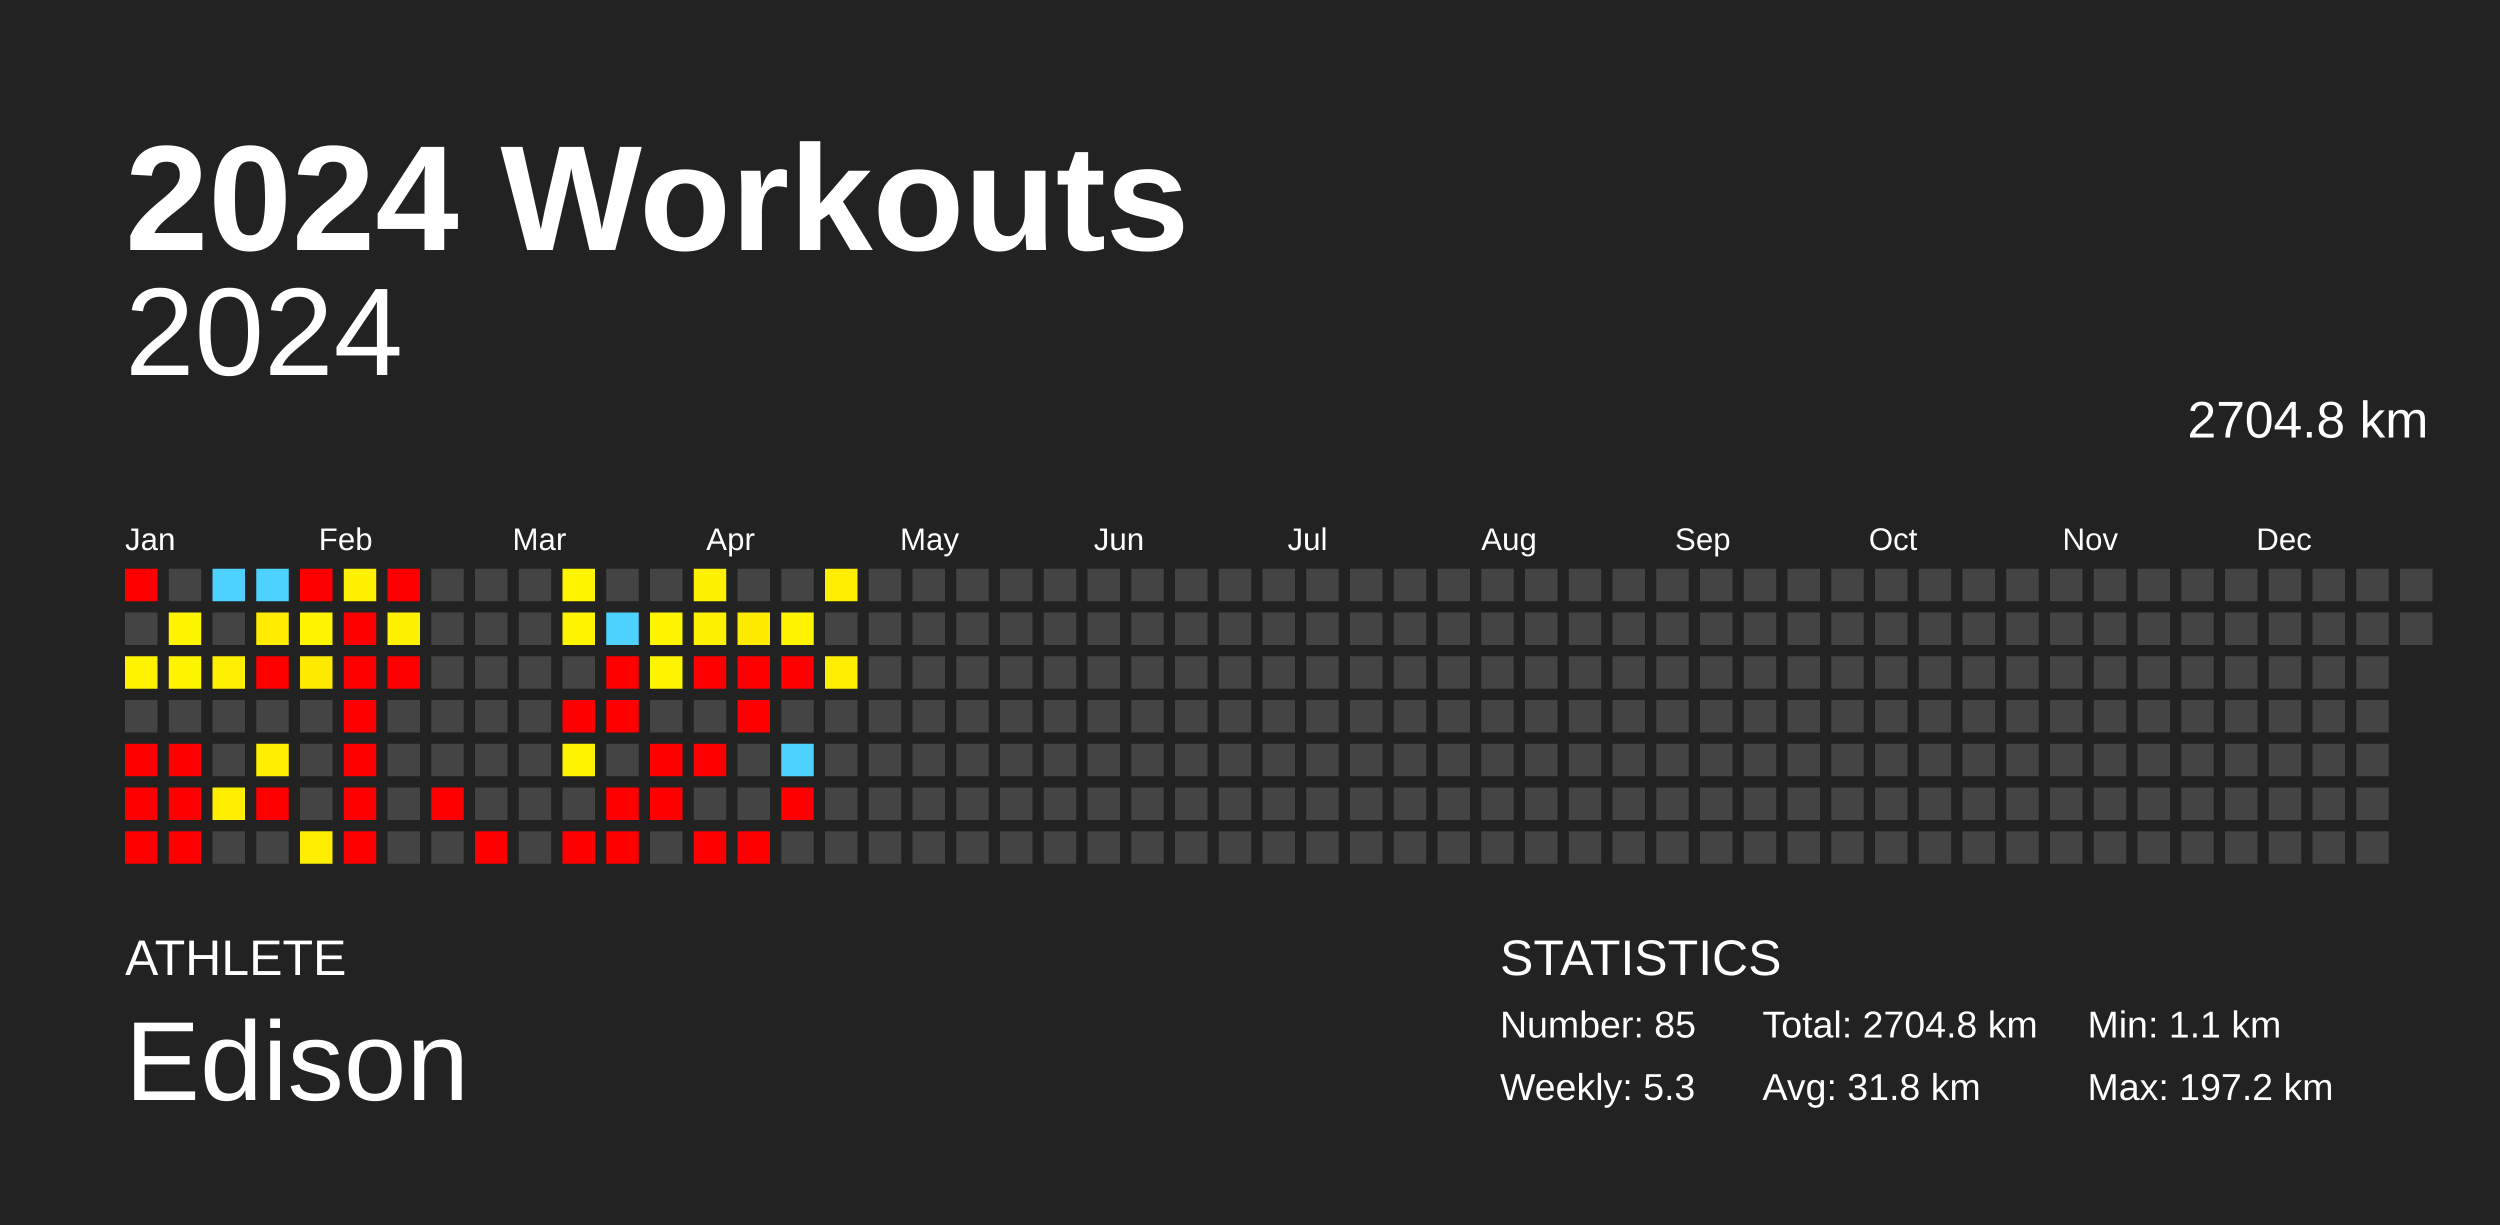
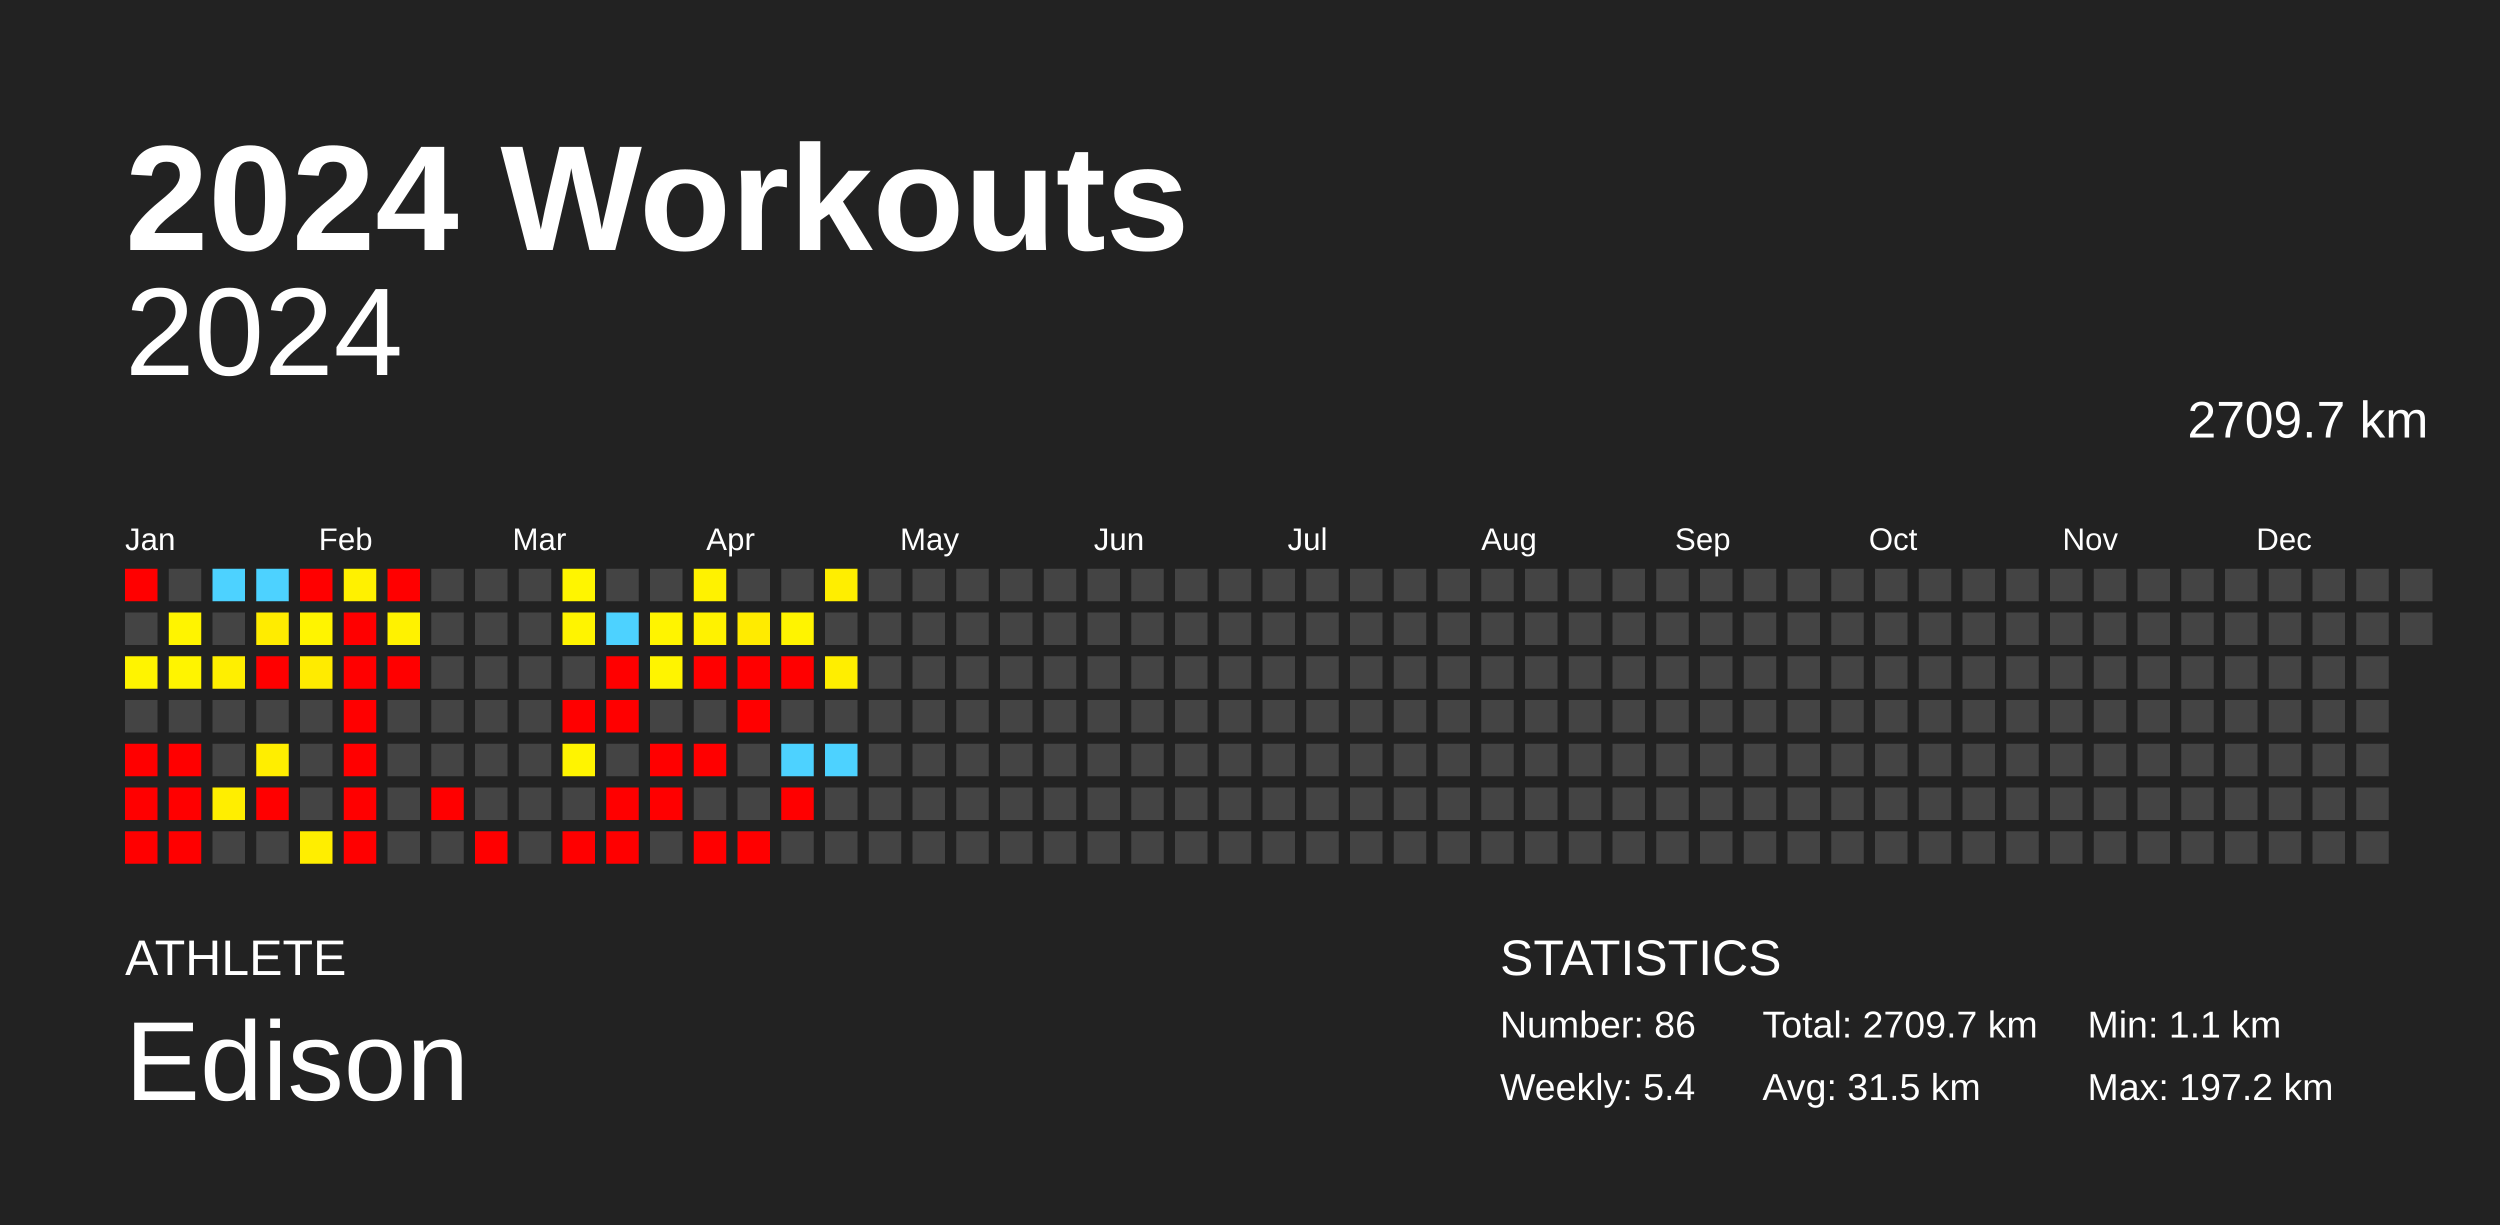
<svg xmlns="http://www.w3.org/2000/svg" baseProfile="full" height="98mm" version="1.1" viewBox="0,0,200,98" width="200mm">
  <defs />
  <rect fill="#222222" height="98" width="200" x="0" y="0" />
  <text fill="#FFFFFF" style="font-size:12px; font-family:Arial; font-weight:bold;" x="10" y="20">2024 Workouts</text>
  <text fill="#FFFFFF" style="font-size:4px; font-family:Arial" x="10" y="78">ATHLETE</text>
  <text fill="#FFFFFF" style="font-size:9px; font-family:Arial" x="10" y="88">Edison</text>
  <text fill="#FFFFFF" style="font-size:4px; font-family:Arial" x="120" y="78">STATISTICS</text>
-   <text fill="#FFFFFF" style="font-size:3px; font-family:Arial" x="120" y="83">Number: 85</text>
-   <text fill="#FFFFFF" style="font-size:3px; font-family:Arial" x="120" y="88">Weekly: 5.3</text>
-   <text fill="#FFFFFF" style="font-size:3px; font-family:Arial" x="141" y="83">Total: 2704.8 km</text>
-   <text fill="#FFFFFF" style="font-size:3px; font-family:Arial" x="141" y="88">Avg: 31.8 km</text>
+   <text fill="#FFFFFF" style="font-size:3px; font-family:Arial" x="120" y="83">Number: 86</text>
+   <text fill="#FFFFFF" style="font-size:3px; font-family:Arial" x="120" y="88">Weekly: 5.4</text>
+   <text fill="#FFFFFF" style="font-size:3px; font-family:Arial" x="141" y="83">Total: 2709.7 km</text>
+   <text fill="#FFFFFF" style="font-size:3px; font-family:Arial" x="141" y="88">Avg: 31.5 km</text>
  <text fill="#FFFFFF" style="font-size:3px; font-family:Arial" x="167" y="83">Min: 1.1 km</text>
  <text fill="#FFFFFF" style="font-size:3px; font-family:Arial" x="167" y="88">Max: 197.2 km</text>
  <text alignment-baseline="hanging" fill="#FFFFFF" style="font-size:10.0px; font-family:Arial;" x="10" y="30">2024</text>
-   <text alignment-baseline="hanging" fill="#FFFFFF" style="font-size:4.125px; font-family:Arial;" x="175" y="35">2704.8 km</text>
+   <text alignment-baseline="hanging" fill="#FFFFFF" style="font-size:4.125px; font-family:Arial;" x="175" y="35">2709.7 km</text>
  <text fill="#FFFFFF" style="font-size:2.5px; font-family:Arial" x="10.0" y="44">Jan</text>
  <text fill="#FFFFFF" style="font-size:2.5px; font-family:Arial" x="25.5" y="44">Feb</text>
  <text fill="#FFFFFF" style="font-size:2.5px; font-family:Arial" x="41.0" y="44">Mar</text>
  <text fill="#FFFFFF" style="font-size:2.5px; font-family:Arial" x="56.5" y="44">Apr</text>
  <text fill="#FFFFFF" style="font-size:2.5px; font-family:Arial" x="72.0" y="44">May</text>
  <text fill="#FFFFFF" style="font-size:2.5px; font-family:Arial" x="87.5" y="44">Jun</text>
  <text fill="#FFFFFF" style="font-size:2.5px; font-family:Arial" x="103.0" y="44">Jul</text>
  <text fill="#FFFFFF" style="font-size:2.5px; font-family:Arial" x="118.5" y="44">Aug</text>
  <text fill="#FFFFFF" style="font-size:2.5px; font-family:Arial" x="134.0" y="44">Sep</text>
  <text fill="#FFFFFF" style="font-size:2.5px; font-family:Arial" x="149.5" y="44">Oct</text>
  <text fill="#FFFFFF" style="font-size:2.5px; font-family:Arial" x="165.0" y="44">Nov</text>
  <text fill="#FFFFFF" style="font-size:2.5px; font-family:Arial" x="180.5" y="44">Dec</text>
  <rect fill="red" height="2.6" width="2.6" x="10.0" y="45.5" />
  <rect fill="#444444" height="2.6" width="2.6" x="10.0" y="49.0" />
  <rect fill="#fff400" height="2.6" width="2.6" x="10.0" y="52.5" />
  <rect fill="#444444" height="2.6" width="2.6" x="10.0" y="56.0" />
  <rect fill="red" height="2.6" width="2.6" x="10.0" y="59.5" />
  <rect fill="red" height="2.6" width="2.6" x="10.0" y="63.0" />
  <rect fill="red" height="2.6" width="2.6" x="10.0" y="66.5" />
  <rect fill="#444444" height="2.6" width="2.6" x="13.5" y="45.5" />
  <rect fill="#fff400" height="2.6" width="2.6" x="13.5" y="49.0" />
  <rect fill="#fff400" height="2.6" width="2.6" x="13.5" y="52.5" />
  <rect fill="#444444" height="2.6" width="2.6" x="13.5" y="56.0" />
  <rect fill="red" height="2.6" width="2.6" x="13.5" y="59.5" />
  <rect fill="red" height="2.6" width="2.6" x="13.5" y="63.0" />
  <rect fill="red" height="2.6" width="2.6" x="13.5" y="66.5" />
  <rect fill="#4dd2ff" height="2.6" width="2.6" x="17.0" y="45.5" />
  <rect fill="#444444" height="2.6" width="2.6" x="17.0" y="49.0" />
  <rect fill="#ffef00" height="2.6" width="2.6" x="17.0" y="52.5" />
  <rect fill="#444444" height="2.6" width="2.6" x="17.0" y="56.0" />
  <rect fill="#444444" height="2.6" width="2.6" x="17.0" y="59.5" />
  <rect fill="#ffee00" height="2.6" width="2.6" x="17.0" y="63.0" />
  <rect fill="#444444" height="2.6" width="2.6" x="17.0" y="66.5" />
  <rect fill="#4dd2ff" height="2.6" width="2.6" x="20.5" y="45.5" />
  <rect fill="#ffec00" height="2.6" width="2.6" x="20.5" y="49.0" />
  <rect fill="red" height="2.6" width="2.6" x="20.5" y="52.5" />
  <rect fill="#444444" height="2.6" width="2.6" x="20.5" y="56.0" />
  <rect fill="#ffee00" height="2.6" width="2.6" x="20.5" y="59.5" />
  <rect fill="red" height="2.6" width="2.6" x="20.5" y="63.0" />
  <rect fill="#444444" height="2.6" width="2.6" x="20.5" y="66.5" />
  <rect fill="red" height="2.6" width="2.6" x="24.0" y="45.5" />
  <rect fill="#fff400" height="2.6" width="2.6" x="24.0" y="49.0" />
  <rect fill="#ffeb00" height="2.6" width="2.6" x="24.0" y="52.5" />
  <rect fill="#444444" height="2.6" width="2.6" x="24.0" y="56.0" />
  <rect fill="#444444" height="2.6" width="2.6" x="24.0" y="59.5" />
  <rect fill="#444444" height="2.6" width="2.6" x="24.0" y="63.0" />
  <rect fill="#ffee00" height="2.6" width="2.6" x="24.0" y="66.5" />
  <rect fill="#fff100" height="2.6" width="2.6" x="27.5" y="45.5" />
  <rect fill="red" height="2.6" width="2.6" x="27.5" y="49.0" />
  <rect fill="red" height="2.6" width="2.6" x="27.5" y="52.5" />
  <rect fill="red" height="2.6" width="2.6" x="27.5" y="56.0" />
  <rect fill="red" height="2.6" width="2.6" x="27.5" y="59.5" />
  <rect fill="red" height="2.6" width="2.6" x="27.5" y="63.0" />
  <rect fill="red" height="2.6" width="2.6" x="27.5" y="66.5" />
  <rect fill="red" height="2.6" width="2.6" x="31.0" y="45.5" />
  <rect fill="#fff200" height="2.6" width="2.6" x="31.0" y="49.0" />
  <rect fill="red" height="2.6" width="2.6" x="31.0" y="52.5" />
  <rect fill="#444444" height="2.6" width="2.6" x="31.0" y="56.0" />
  <rect fill="#444444" height="2.6" width="2.6" x="31.0" y="59.5" />
  <rect fill="#444444" height="2.6" width="2.6" x="31.0" y="63.0" />
  <rect fill="#444444" height="2.6" width="2.6" x="31.0" y="66.5" />
  <rect fill="#444444" height="2.6" width="2.6" x="34.5" y="45.5" />
  <rect fill="#444444" height="2.6" width="2.6" x="34.5" y="49.0" />
  <rect fill="#444444" height="2.6" width="2.6" x="34.5" y="52.5" />
  <rect fill="#444444" height="2.6" width="2.6" x="34.5" y="56.0" />
  <rect fill="#444444" height="2.6" width="2.6" x="34.5" y="59.5" />
  <rect fill="red" height="2.6" width="2.6" x="34.5" y="63.0" />
  <rect fill="#444444" height="2.6" width="2.6" x="34.5" y="66.5" />
  <rect fill="#444444" height="2.6" width="2.6" x="38.0" y="45.5" />
  <rect fill="#444444" height="2.6" width="2.6" x="38.0" y="49.0" />
  <rect fill="#444444" height="2.6" width="2.6" x="38.0" y="52.5" />
  <rect fill="#444444" height="2.6" width="2.6" x="38.0" y="56.0" />
  <rect fill="#444444" height="2.6" width="2.6" x="38.0" y="59.5" />
  <rect fill="#444444" height="2.6" width="2.6" x="38.0" y="63.0" />
  <rect fill="red" height="2.6" width="2.6" x="38.0" y="66.5" />
  <rect fill="#444444" height="2.6" width="2.6" x="41.5" y="45.5" />
  <rect fill="#444444" height="2.6" width="2.6" x="41.5" y="49.0" />
  <rect fill="#444444" height="2.6" width="2.6" x="41.5" y="52.5" />
  <rect fill="#444444" height="2.6" width="2.6" x="41.5" y="56.0" />
  <rect fill="#444444" height="2.6" width="2.6" x="41.5" y="59.5" />
  <rect fill="#444444" height="2.6" width="2.6" x="41.5" y="63.0" />
  <rect fill="#444444" height="2.6" width="2.6" x="41.5" y="66.5" />
  <rect fill="#fff500" height="2.6" width="2.6" x="45.0" y="45.5" />
  <rect fill="#fff400" height="2.6" width="2.6" x="45.0" y="49.0" />
  <rect fill="#444444" height="2.6" width="2.6" x="45.0" y="52.5" />
  <rect fill="red" height="2.6" width="2.6" x="45.0" y="56.0" />
  <rect fill="#fff400" height="2.6" width="2.6" x="45.0" y="59.5" />
  <rect fill="#444444" height="2.6" width="2.6" x="45.0" y="63.0" />
  <rect fill="red" height="2.6" width="2.6" x="45.0" y="66.5" />
  <rect fill="#444444" height="2.6" width="2.6" x="48.5" y="45.5" />
  <rect fill="#4dd2ff" height="2.6" width="2.6" x="48.5" y="49.0" />
  <rect fill="red" height="2.6" width="2.6" x="48.5" y="52.5" />
  <rect fill="red" height="2.6" width="2.6" x="48.5" y="56.0" />
  <rect fill="#444444" height="2.6" width="2.6" x="48.5" y="59.5" />
  <rect fill="red" height="2.6" width="2.6" x="48.5" y="63.0" />
  <rect fill="red" height="2.6" width="2.6" x="48.5" y="66.5" />
  <rect fill="#444444" height="2.6" width="2.6" x="52.0" y="45.5" />
  <rect fill="#fff400" height="2.6" width="2.6" x="52.0" y="49.0" />
  <rect fill="#fff400" height="2.6" width="2.6" x="52.0" y="52.5" />
  <rect fill="#444444" height="2.6" width="2.6" x="52.0" y="56.0" />
  <rect fill="red" height="2.6" width="2.6" x="52.0" y="59.5" />
  <rect fill="red" height="2.6" width="2.6" x="52.0" y="63.0" />
  <rect fill="#444444" height="2.6" width="2.6" x="52.0" y="66.5" />
  <rect fill="#fff200" height="2.6" width="2.6" x="55.5" y="45.5" />
  <rect fill="#fff200" height="2.6" width="2.6" x="55.5" y="49.0" />
  <rect fill="red" height="2.6" width="2.6" x="55.5" y="52.5" />
  <rect fill="#444444" height="2.6" width="2.6" x="55.5" y="56.0" />
  <rect fill="red" height="2.6" width="2.6" x="55.5" y="59.5" />
  <rect fill="#444444" height="2.6" width="2.6" x="55.5" y="63.0" />
  <rect fill="red" height="2.6" width="2.6" x="55.5" y="66.5" />
  <rect fill="#444444" height="2.6" width="2.6" x="59.0" y="45.5" />
  <rect fill="#ffeb00" height="2.6" width="2.6" x="59.0" y="49.0" />
  <rect fill="red" height="2.6" width="2.6" x="59.0" y="52.5" />
  <rect fill="red" height="2.6" width="2.6" x="59.0" y="56.0" />
  <rect fill="#444444" height="2.6" width="2.6" x="59.0" y="59.5" />
  <rect fill="#444444" height="2.6" width="2.6" x="59.0" y="63.0" />
  <rect fill="red" height="2.6" width="2.6" x="59.0" y="66.5" />
  <rect fill="#444444" height="2.6" width="2.6" x="62.5" y="45.5" />
  <rect fill="#fff400" height="2.6" width="2.6" x="62.5" y="49.0" />
  <rect fill="red" height="2.6" width="2.6" x="62.5" y="52.5" />
  <rect fill="#444444" height="2.6" width="2.6" x="62.5" y="56.0" />
  <rect fill="#4dd2ff" height="2.6" width="2.6" x="62.5" y="59.5" />
  <rect fill="red" height="2.6" width="2.6" x="62.5" y="63.0" />
  <rect fill="#444444" height="2.6" width="2.6" x="62.5" y="66.5" />
  <rect fill="#ffee00" height="2.6" width="2.6" x="66.0" y="45.5" />
  <rect fill="#444444" height="2.6" width="2.6" x="66.0" y="49.0" />
  <rect fill="#ffee00" height="2.6" width="2.6" x="66.0" y="52.5" />
  <rect fill="#444444" height="2.6" width="2.6" x="66.0" y="56.0" />
-   <rect fill="#444444" height="2.6" width="2.6" x="66.0" y="59.5" />
+   <rect fill="#4dd2ff" height="2.6" width="2.6" x="66.0" y="59.5" />
  <rect fill="#444444" height="2.6" width="2.6" x="66.0" y="63.0" />
  <rect fill="#444444" height="2.6" width="2.6" x="66.0" y="66.5" />
  <rect fill="#444444" height="2.6" width="2.6" x="69.5" y="45.5" />
  <rect fill="#444444" height="2.6" width="2.6" x="69.5" y="49.0" />
  <rect fill="#444444" height="2.6" width="2.6" x="69.5" y="52.5" />
  <rect fill="#444444" height="2.6" width="2.6" x="69.5" y="56.0" />
  <rect fill="#444444" height="2.6" width="2.6" x="69.5" y="59.5" />
  <rect fill="#444444" height="2.6" width="2.6" x="69.5" y="63.0" />
  <rect fill="#444444" height="2.6" width="2.6" x="69.5" y="66.5" />
  <rect fill="#444444" height="2.6" width="2.6" x="73.0" y="45.5" />
  <rect fill="#444444" height="2.6" width="2.6" x="73.0" y="49.0" />
  <rect fill="#444444" height="2.6" width="2.6" x="73.0" y="52.5" />
  <rect fill="#444444" height="2.6" width="2.6" x="73.0" y="56.0" />
  <rect fill="#444444" height="2.6" width="2.6" x="73.0" y="59.5" />
  <rect fill="#444444" height="2.6" width="2.6" x="73.0" y="63.0" />
  <rect fill="#444444" height="2.6" width="2.6" x="73.0" y="66.5" />
  <rect fill="#444444" height="2.6" width="2.6" x="76.5" y="45.5" />
  <rect fill="#444444" height="2.6" width="2.6" x="76.5" y="49.0" />
  <rect fill="#444444" height="2.6" width="2.6" x="76.5" y="52.5" />
  <rect fill="#444444" height="2.6" width="2.6" x="76.5" y="56.0" />
  <rect fill="#444444" height="2.6" width="2.6" x="76.5" y="59.5" />
  <rect fill="#444444" height="2.6" width="2.6" x="76.5" y="63.0" />
  <rect fill="#444444" height="2.6" width="2.6" x="76.5" y="66.5" />
  <rect fill="#444444" height="2.6" width="2.6" x="80.0" y="45.5" />
  <rect fill="#444444" height="2.6" width="2.6" x="80.0" y="49.0" />
  <rect fill="#444444" height="2.6" width="2.6" x="80.0" y="52.5" />
  <rect fill="#444444" height="2.6" width="2.6" x="80.0" y="56.0" />
  <rect fill="#444444" height="2.6" width="2.6" x="80.0" y="59.5" />
  <rect fill="#444444" height="2.6" width="2.6" x="80.0" y="63.0" />
  <rect fill="#444444" height="2.6" width="2.6" x="80.0" y="66.5" />
  <rect fill="#444444" height="2.6" width="2.6" x="83.5" y="45.5" />
  <rect fill="#444444" height="2.6" width="2.6" x="83.5" y="49.0" />
  <rect fill="#444444" height="2.6" width="2.6" x="83.5" y="52.5" />
  <rect fill="#444444" height="2.6" width="2.6" x="83.5" y="56.0" />
  <rect fill="#444444" height="2.6" width="2.6" x="83.5" y="59.5" />
  <rect fill="#444444" height="2.6" width="2.6" x="83.5" y="63.0" />
  <rect fill="#444444" height="2.6" width="2.6" x="83.5" y="66.5" />
  <rect fill="#444444" height="2.6" width="2.6" x="87.0" y="45.5" />
  <rect fill="#444444" height="2.6" width="2.6" x="87.0" y="49.0" />
  <rect fill="#444444" height="2.6" width="2.6" x="87.0" y="52.5" />
  <rect fill="#444444" height="2.6" width="2.6" x="87.0" y="56.0" />
  <rect fill="#444444" height="2.6" width="2.6" x="87.0" y="59.5" />
  <rect fill="#444444" height="2.6" width="2.6" x="87.0" y="63.0" />
  <rect fill="#444444" height="2.6" width="2.6" x="87.0" y="66.5" />
  <rect fill="#444444" height="2.6" width="2.6" x="90.5" y="45.5" />
  <rect fill="#444444" height="2.6" width="2.6" x="90.5" y="49.0" />
  <rect fill="#444444" height="2.6" width="2.6" x="90.5" y="52.5" />
  <rect fill="#444444" height="2.6" width="2.6" x="90.5" y="56.0" />
  <rect fill="#444444" height="2.6" width="2.6" x="90.5" y="59.5" />
  <rect fill="#444444" height="2.6" width="2.6" x="90.5" y="63.0" />
  <rect fill="#444444" height="2.6" width="2.6" x="90.5" y="66.5" />
  <rect fill="#444444" height="2.6" width="2.6" x="94.0" y="45.5" />
  <rect fill="#444444" height="2.6" width="2.6" x="94.0" y="49.0" />
  <rect fill="#444444" height="2.6" width="2.6" x="94.0" y="52.5" />
  <rect fill="#444444" height="2.6" width="2.6" x="94.0" y="56.0" />
  <rect fill="#444444" height="2.6" width="2.6" x="94.0" y="59.5" />
  <rect fill="#444444" height="2.6" width="2.6" x="94.0" y="63.0" />
  <rect fill="#444444" height="2.6" width="2.6" x="94.0" y="66.5" />
  <rect fill="#444444" height="2.6" width="2.6" x="97.5" y="45.5" />
  <rect fill="#444444" height="2.6" width="2.6" x="97.5" y="49.0" />
  <rect fill="#444444" height="2.6" width="2.6" x="97.5" y="52.5" />
  <rect fill="#444444" height="2.6" width="2.6" x="97.5" y="56.0" />
  <rect fill="#444444" height="2.6" width="2.6" x="97.5" y="59.5" />
  <rect fill="#444444" height="2.6" width="2.6" x="97.5" y="63.0" />
  <rect fill="#444444" height="2.6" width="2.6" x="97.5" y="66.5" />
  <rect fill="#444444" height="2.6" width="2.6" x="101.0" y="45.5" />
  <rect fill="#444444" height="2.6" width="2.6" x="101.0" y="49.0" />
  <rect fill="#444444" height="2.6" width="2.6" x="101.0" y="52.5" />
  <rect fill="#444444" height="2.6" width="2.6" x="101.0" y="56.0" />
  <rect fill="#444444" height="2.6" width="2.6" x="101.0" y="59.5" />
  <rect fill="#444444" height="2.6" width="2.6" x="101.0" y="63.0" />
  <rect fill="#444444" height="2.6" width="2.6" x="101.0" y="66.5" />
  <rect fill="#444444" height="2.6" width="2.6" x="104.5" y="45.5" />
  <rect fill="#444444" height="2.6" width="2.6" x="104.5" y="49.0" />
  <rect fill="#444444" height="2.6" width="2.6" x="104.5" y="52.5" />
  <rect fill="#444444" height="2.6" width="2.6" x="104.5" y="56.0" />
  <rect fill="#444444" height="2.6" width="2.6" x="104.5" y="59.5" />
  <rect fill="#444444" height="2.6" width="2.6" x="104.5" y="63.0" />
  <rect fill="#444444" height="2.6" width="2.6" x="104.5" y="66.5" />
  <rect fill="#444444" height="2.6" width="2.6" x="108.0" y="45.5" />
  <rect fill="#444444" height="2.6" width="2.6" x="108.0" y="49.0" />
  <rect fill="#444444" height="2.6" width="2.6" x="108.0" y="52.5" />
  <rect fill="#444444" height="2.6" width="2.6" x="108.0" y="56.0" />
  <rect fill="#444444" height="2.6" width="2.6" x="108.0" y="59.5" />
  <rect fill="#444444" height="2.6" width="2.6" x="108.0" y="63.0" />
  <rect fill="#444444" height="2.6" width="2.6" x="108.0" y="66.5" />
  <rect fill="#444444" height="2.6" width="2.6" x="111.5" y="45.5" />
  <rect fill="#444444" height="2.6" width="2.6" x="111.5" y="49.0" />
  <rect fill="#444444" height="2.6" width="2.6" x="111.5" y="52.5" />
  <rect fill="#444444" height="2.6" width="2.6" x="111.5" y="56.0" />
  <rect fill="#444444" height="2.6" width="2.6" x="111.5" y="59.5" />
  <rect fill="#444444" height="2.6" width="2.6" x="111.5" y="63.0" />
  <rect fill="#444444" height="2.6" width="2.6" x="111.5" y="66.5" />
  <rect fill="#444444" height="2.6" width="2.6" x="115.0" y="45.5" />
  <rect fill="#444444" height="2.6" width="2.6" x="115.0" y="49.0" />
  <rect fill="#444444" height="2.6" width="2.6" x="115.0" y="52.5" />
  <rect fill="#444444" height="2.6" width="2.6" x="115.0" y="56.0" />
  <rect fill="#444444" height="2.6" width="2.6" x="115.0" y="59.5" />
  <rect fill="#444444" height="2.6" width="2.6" x="115.0" y="63.0" />
  <rect fill="#444444" height="2.6" width="2.6" x="115.0" y="66.5" />
  <rect fill="#444444" height="2.6" width="2.6" x="118.5" y="45.5" />
  <rect fill="#444444" height="2.6" width="2.6" x="118.5" y="49.0" />
  <rect fill="#444444" height="2.6" width="2.6" x="118.5" y="52.5" />
  <rect fill="#444444" height="2.6" width="2.6" x="118.5" y="56.0" />
  <rect fill="#444444" height="2.6" width="2.6" x="118.5" y="59.5" />
  <rect fill="#444444" height="2.6" width="2.6" x="118.5" y="63.0" />
  <rect fill="#444444" height="2.6" width="2.6" x="118.5" y="66.5" />
  <rect fill="#444444" height="2.6" width="2.6" x="122.0" y="45.5" />
  <rect fill="#444444" height="2.6" width="2.6" x="122.0" y="49.0" />
  <rect fill="#444444" height="2.6" width="2.6" x="122.0" y="52.5" />
  <rect fill="#444444" height="2.6" width="2.6" x="122.0" y="56.0" />
  <rect fill="#444444" height="2.6" width="2.6" x="122.0" y="59.5" />
  <rect fill="#444444" height="2.6" width="2.6" x="122.0" y="63.0" />
  <rect fill="#444444" height="2.6" width="2.6" x="122.0" y="66.5" />
  <rect fill="#444444" height="2.6" width="2.6" x="125.5" y="45.5" />
  <rect fill="#444444" height="2.6" width="2.6" x="125.5" y="49.0" />
  <rect fill="#444444" height="2.6" width="2.6" x="125.5" y="52.5" />
  <rect fill="#444444" height="2.6" width="2.6" x="125.5" y="56.0" />
  <rect fill="#444444" height="2.6" width="2.6" x="125.5" y="59.5" />
  <rect fill="#444444" height="2.6" width="2.6" x="125.5" y="63.0" />
  <rect fill="#444444" height="2.6" width="2.6" x="125.5" y="66.5" />
  <rect fill="#444444" height="2.6" width="2.6" x="129.0" y="45.5" />
  <rect fill="#444444" height="2.6" width="2.6" x="129.0" y="49.0" />
  <rect fill="#444444" height="2.6" width="2.6" x="129.0" y="52.5" />
  <rect fill="#444444" height="2.6" width="2.6" x="129.0" y="56.0" />
  <rect fill="#444444" height="2.6" width="2.6" x="129.0" y="59.5" />
  <rect fill="#444444" height="2.6" width="2.6" x="129.0" y="63.0" />
  <rect fill="#444444" height="2.6" width="2.6" x="129.0" y="66.5" />
  <rect fill="#444444" height="2.6" width="2.6" x="132.5" y="45.5" />
  <rect fill="#444444" height="2.6" width="2.6" x="132.5" y="49.0" />
  <rect fill="#444444" height="2.6" width="2.6" x="132.5" y="52.5" />
  <rect fill="#444444" height="2.6" width="2.6" x="132.5" y="56.0" />
  <rect fill="#444444" height="2.6" width="2.6" x="132.5" y="59.5" />
  <rect fill="#444444" height="2.6" width="2.6" x="132.5" y="63.0" />
  <rect fill="#444444" height="2.6" width="2.6" x="132.5" y="66.5" />
  <rect fill="#444444" height="2.6" width="2.6" x="136.0" y="45.5" />
  <rect fill="#444444" height="2.6" width="2.6" x="136.0" y="49.0" />
  <rect fill="#444444" height="2.6" width="2.6" x="136.0" y="52.5" />
  <rect fill="#444444" height="2.6" width="2.6" x="136.0" y="56.0" />
  <rect fill="#444444" height="2.6" width="2.6" x="136.0" y="59.5" />
  <rect fill="#444444" height="2.6" width="2.6" x="136.0" y="63.0" />
  <rect fill="#444444" height="2.6" width="2.6" x="136.0" y="66.5" />
  <rect fill="#444444" height="2.6" width="2.6" x="139.5" y="45.5" />
  <rect fill="#444444" height="2.6" width="2.6" x="139.5" y="49.0" />
  <rect fill="#444444" height="2.6" width="2.6" x="139.5" y="52.5" />
  <rect fill="#444444" height="2.6" width="2.6" x="139.5" y="56.0" />
  <rect fill="#444444" height="2.6" width="2.6" x="139.5" y="59.5" />
  <rect fill="#444444" height="2.6" width="2.6" x="139.5" y="63.0" />
  <rect fill="#444444" height="2.6" width="2.6" x="139.5" y="66.5" />
  <rect fill="#444444" height="2.6" width="2.6" x="143.0" y="45.5" />
  <rect fill="#444444" height="2.6" width="2.6" x="143.0" y="49.0" />
  <rect fill="#444444" height="2.6" width="2.6" x="143.0" y="52.5" />
  <rect fill="#444444" height="2.6" width="2.6" x="143.0" y="56.0" />
  <rect fill="#444444" height="2.6" width="2.6" x="143.0" y="59.5" />
  <rect fill="#444444" height="2.6" width="2.6" x="143.0" y="63.0" />
  <rect fill="#444444" height="2.6" width="2.6" x="143.0" y="66.5" />
  <rect fill="#444444" height="2.6" width="2.6" x="146.5" y="45.5" />
  <rect fill="#444444" height="2.6" width="2.6" x="146.5" y="49.0" />
  <rect fill="#444444" height="2.6" width="2.6" x="146.5" y="52.5" />
  <rect fill="#444444" height="2.6" width="2.6" x="146.5" y="56.0" />
  <rect fill="#444444" height="2.6" width="2.6" x="146.5" y="59.5" />
  <rect fill="#444444" height="2.6" width="2.6" x="146.5" y="63.0" />
  <rect fill="#444444" height="2.6" width="2.6" x="146.5" y="66.5" />
  <rect fill="#444444" height="2.6" width="2.6" x="150.0" y="45.5" />
  <rect fill="#444444" height="2.6" width="2.6" x="150.0" y="49.0" />
  <rect fill="#444444" height="2.6" width="2.6" x="150.0" y="52.5" />
  <rect fill="#444444" height="2.6" width="2.6" x="150.0" y="56.0" />
  <rect fill="#444444" height="2.6" width="2.6" x="150.0" y="59.5" />
  <rect fill="#444444" height="2.6" width="2.6" x="150.0" y="63.0" />
  <rect fill="#444444" height="2.6" width="2.6" x="150.0" y="66.5" />
  <rect fill="#444444" height="2.6" width="2.6" x="153.5" y="45.5" />
  <rect fill="#444444" height="2.6" width="2.6" x="153.5" y="49.0" />
  <rect fill="#444444" height="2.6" width="2.6" x="153.5" y="52.5" />
  <rect fill="#444444" height="2.6" width="2.6" x="153.5" y="56.0" />
  <rect fill="#444444" height="2.6" width="2.6" x="153.5" y="59.5" />
  <rect fill="#444444" height="2.6" width="2.6" x="153.5" y="63.0" />
  <rect fill="#444444" height="2.6" width="2.6" x="153.5" y="66.5" />
  <rect fill="#444444" height="2.6" width="2.6" x="157.0" y="45.5" />
  <rect fill="#444444" height="2.6" width="2.6" x="157.0" y="49.0" />
  <rect fill="#444444" height="2.6" width="2.6" x="157.0" y="52.5" />
  <rect fill="#444444" height="2.6" width="2.6" x="157.0" y="56.0" />
  <rect fill="#444444" height="2.6" width="2.6" x="157.0" y="59.5" />
  <rect fill="#444444" height="2.6" width="2.6" x="157.0" y="63.0" />
  <rect fill="#444444" height="2.6" width="2.6" x="157.0" y="66.5" />
  <rect fill="#444444" height="2.6" width="2.6" x="160.5" y="45.5" />
  <rect fill="#444444" height="2.6" width="2.6" x="160.5" y="49.0" />
  <rect fill="#444444" height="2.6" width="2.6" x="160.5" y="52.5" />
  <rect fill="#444444" height="2.6" width="2.6" x="160.5" y="56.0" />
  <rect fill="#444444" height="2.6" width="2.6" x="160.5" y="59.5" />
  <rect fill="#444444" height="2.6" width="2.6" x="160.5" y="63.0" />
  <rect fill="#444444" height="2.6" width="2.6" x="160.5" y="66.5" />
  <rect fill="#444444" height="2.6" width="2.6" x="164.0" y="45.5" />
  <rect fill="#444444" height="2.6" width="2.6" x="164.0" y="49.0" />
  <rect fill="#444444" height="2.6" width="2.6" x="164.0" y="52.5" />
  <rect fill="#444444" height="2.6" width="2.6" x="164.0" y="56.0" />
  <rect fill="#444444" height="2.6" width="2.6" x="164.0" y="59.5" />
  <rect fill="#444444" height="2.6" width="2.6" x="164.0" y="63.0" />
  <rect fill="#444444" height="2.6" width="2.6" x="164.0" y="66.5" />
  <rect fill="#444444" height="2.6" width="2.6" x="167.5" y="45.5" />
  <rect fill="#444444" height="2.6" width="2.6" x="167.5" y="49.0" />
  <rect fill="#444444" height="2.6" width="2.6" x="167.5" y="52.5" />
  <rect fill="#444444" height="2.6" width="2.6" x="167.5" y="56.0" />
  <rect fill="#444444" height="2.6" width="2.6" x="167.5" y="59.5" />
  <rect fill="#444444" height="2.6" width="2.6" x="167.5" y="63.0" />
  <rect fill="#444444" height="2.6" width="2.6" x="167.5" y="66.5" />
  <rect fill="#444444" height="2.6" width="2.6" x="171.0" y="45.5" />
  <rect fill="#444444" height="2.6" width="2.6" x="171.0" y="49.0" />
  <rect fill="#444444" height="2.6" width="2.6" x="171.0" y="52.5" />
  <rect fill="#444444" height="2.6" width="2.6" x="171.0" y="56.0" />
  <rect fill="#444444" height="2.6" width="2.6" x="171.0" y="59.5" />
  <rect fill="#444444" height="2.6" width="2.6" x="171.0" y="63.0" />
  <rect fill="#444444" height="2.6" width="2.6" x="171.0" y="66.5" />
  <rect fill="#444444" height="2.6" width="2.6" x="174.5" y="45.5" />
  <rect fill="#444444" height="2.6" width="2.6" x="174.5" y="49.0" />
  <rect fill="#444444" height="2.6" width="2.6" x="174.5" y="52.5" />
  <rect fill="#444444" height="2.6" width="2.6" x="174.5" y="56.0" />
  <rect fill="#444444" height="2.6" width="2.6" x="174.5" y="59.5" />
  <rect fill="#444444" height="2.6" width="2.6" x="174.5" y="63.0" />
  <rect fill="#444444" height="2.6" width="2.6" x="174.5" y="66.5" />
  <rect fill="#444444" height="2.6" width="2.6" x="178.0" y="45.5" />
  <rect fill="#444444" height="2.6" width="2.6" x="178.0" y="49.0" />
  <rect fill="#444444" height="2.6" width="2.6" x="178.0" y="52.5" />
  <rect fill="#444444" height="2.6" width="2.6" x="178.0" y="56.0" />
  <rect fill="#444444" height="2.6" width="2.6" x="178.0" y="59.5" />
  <rect fill="#444444" height="2.6" width="2.6" x="178.0" y="63.0" />
  <rect fill="#444444" height="2.6" width="2.6" x="178.0" y="66.5" />
  <rect fill="#444444" height="2.6" width="2.6" x="181.5" y="45.5" />
  <rect fill="#444444" height="2.6" width="2.6" x="181.5" y="49.0" />
  <rect fill="#444444" height="2.6" width="2.6" x="181.5" y="52.5" />
  <rect fill="#444444" height="2.6" width="2.6" x="181.5" y="56.0" />
  <rect fill="#444444" height="2.6" width="2.6" x="181.5" y="59.5" />
  <rect fill="#444444" height="2.6" width="2.6" x="181.5" y="63.0" />
  <rect fill="#444444" height="2.6" width="2.6" x="181.5" y="66.5" />
  <rect fill="#444444" height="2.6" width="2.6" x="185.0" y="45.5" />
  <rect fill="#444444" height="2.6" width="2.6" x="185.0" y="49.0" />
  <rect fill="#444444" height="2.6" width="2.6" x="185.0" y="52.5" />
  <rect fill="#444444" height="2.6" width="2.6" x="185.0" y="56.0" />
  <rect fill="#444444" height="2.6" width="2.6" x="185.0" y="59.5" />
  <rect fill="#444444" height="2.6" width="2.6" x="185.0" y="63.0" />
  <rect fill="#444444" height="2.6" width="2.6" x="185.0" y="66.5" />
  <rect fill="#444444" height="2.6" width="2.6" x="188.5" y="45.5" />
  <rect fill="#444444" height="2.6" width="2.6" x="188.5" y="49.0" />
  <rect fill="#444444" height="2.6" width="2.6" x="188.5" y="52.5" />
  <rect fill="#444444" height="2.6" width="2.6" x="188.5" y="56.0" />
  <rect fill="#444444" height="2.6" width="2.6" x="188.5" y="59.5" />
  <rect fill="#444444" height="2.6" width="2.6" x="188.5" y="63.0" />
  <rect fill="#444444" height="2.6" width="2.6" x="188.5" y="66.5" />
  <rect fill="#444444" height="2.6" width="2.6" x="192.0" y="45.5" />
  <rect fill="#444444" height="2.6" width="2.6" x="192.0" y="49.0" />
</svg>
